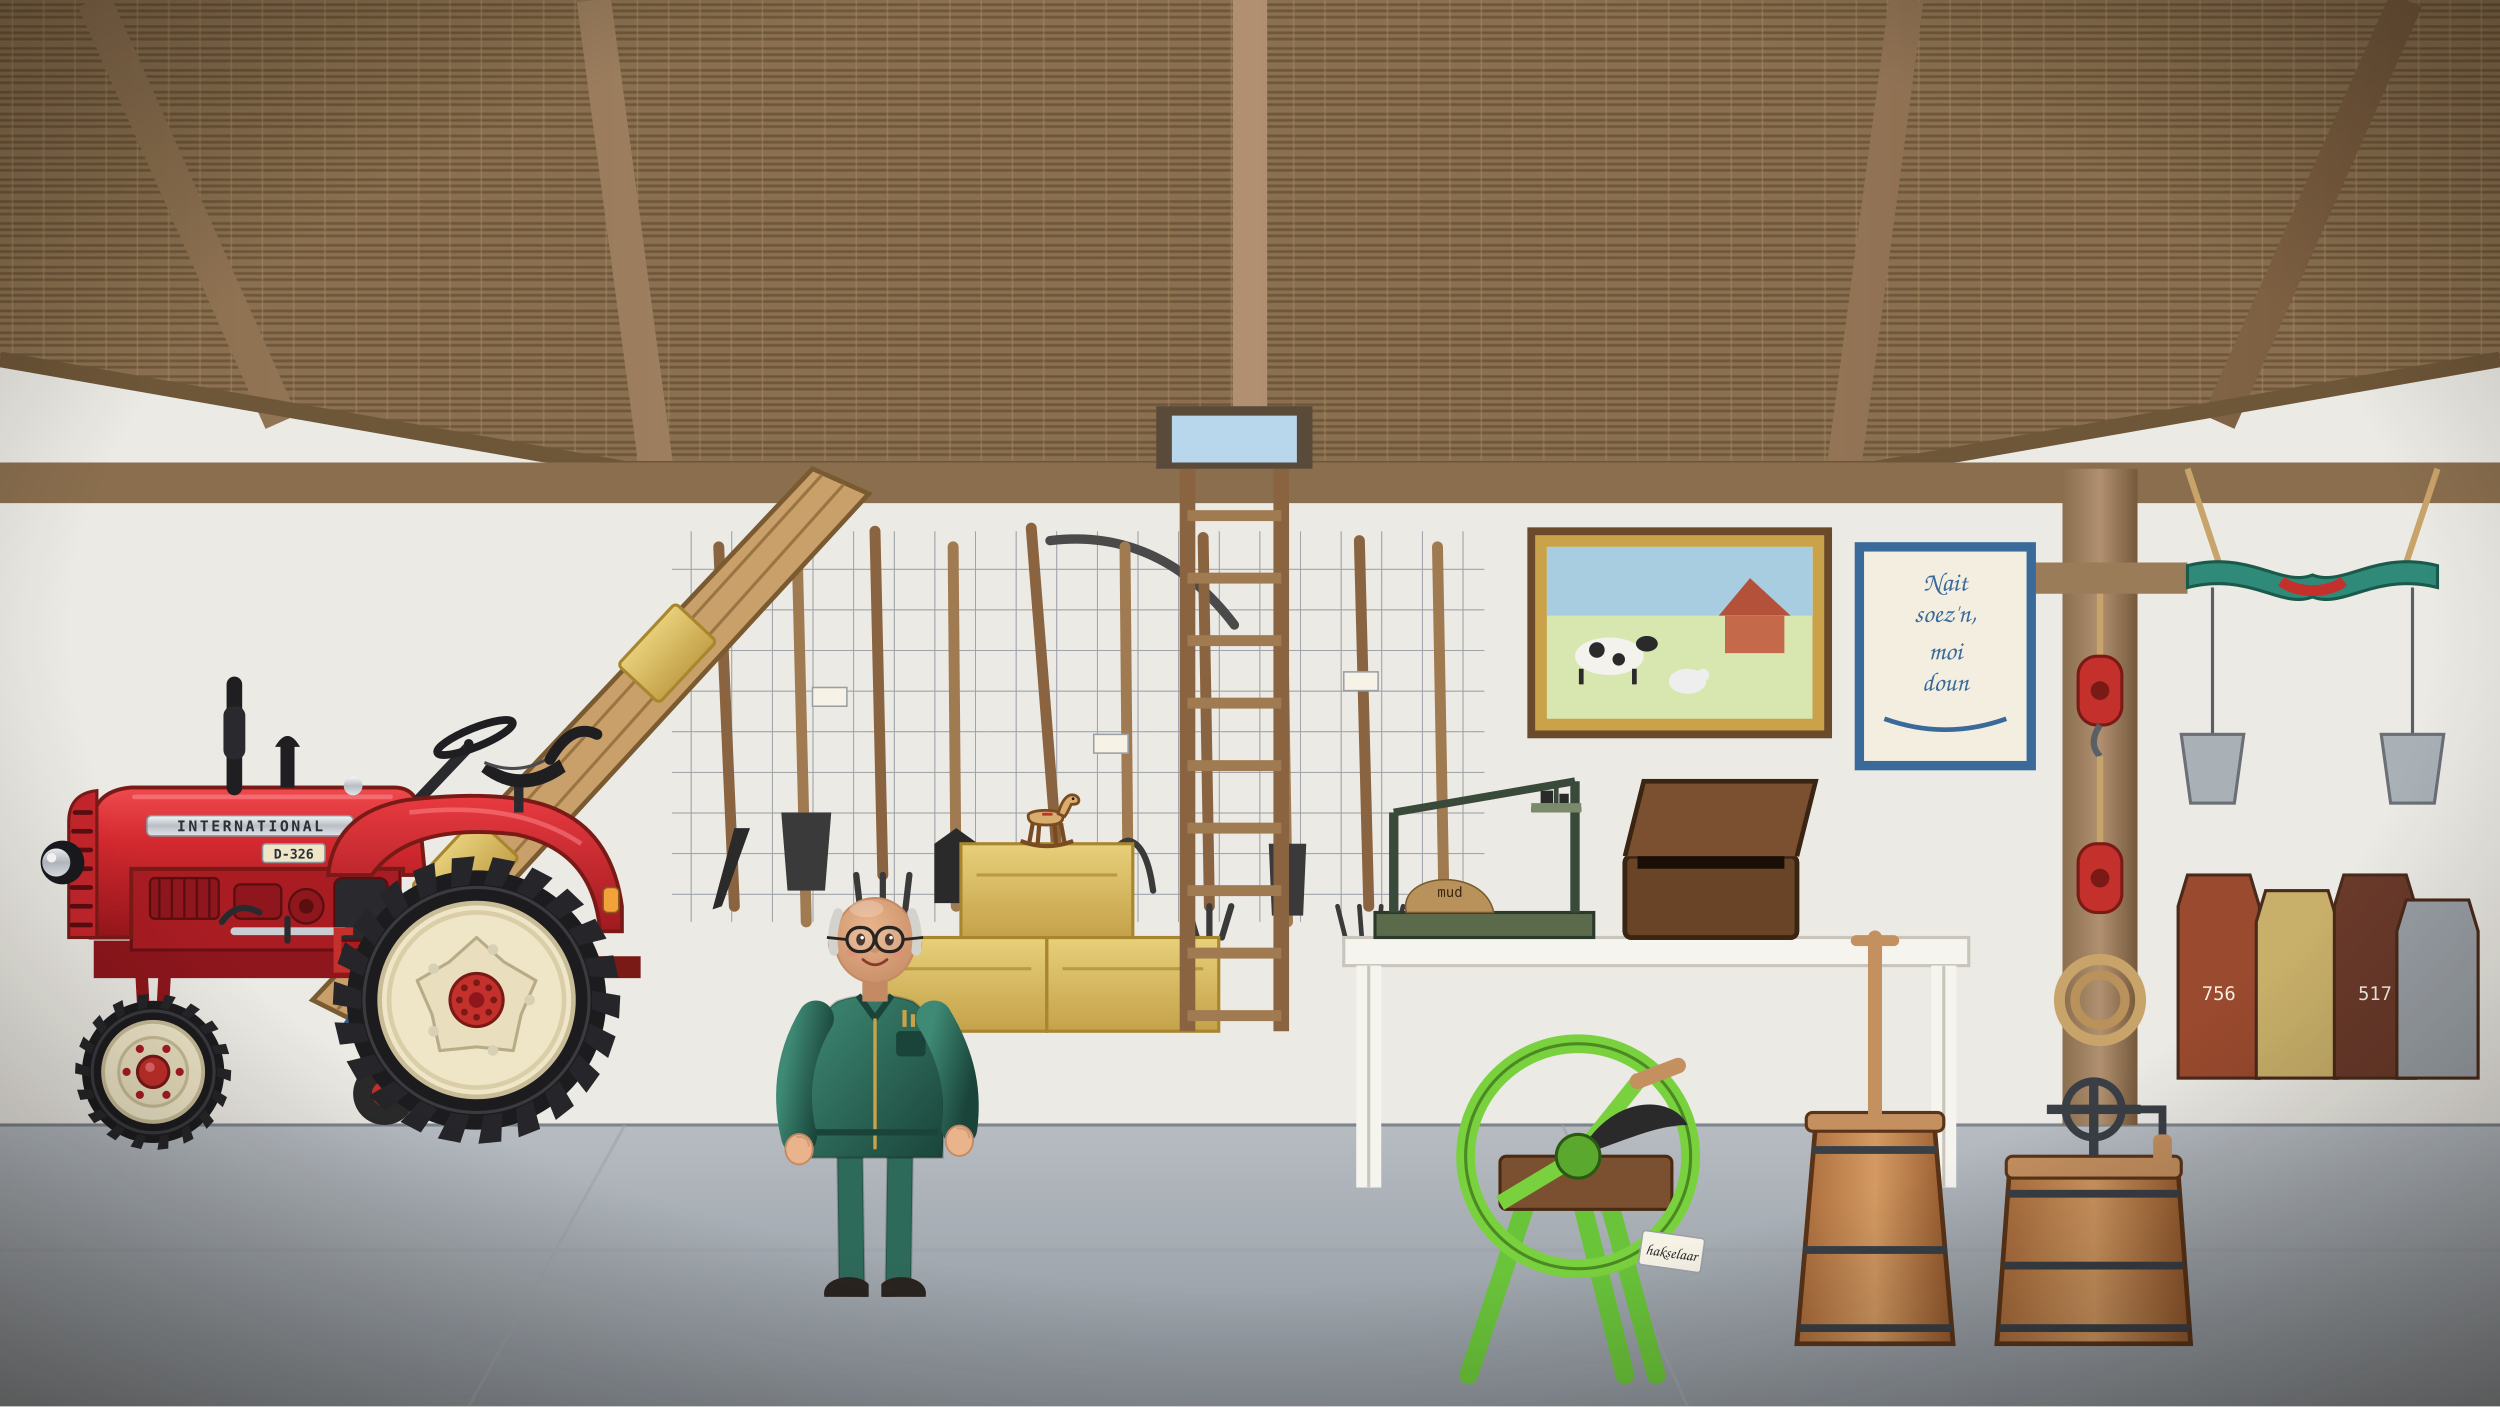
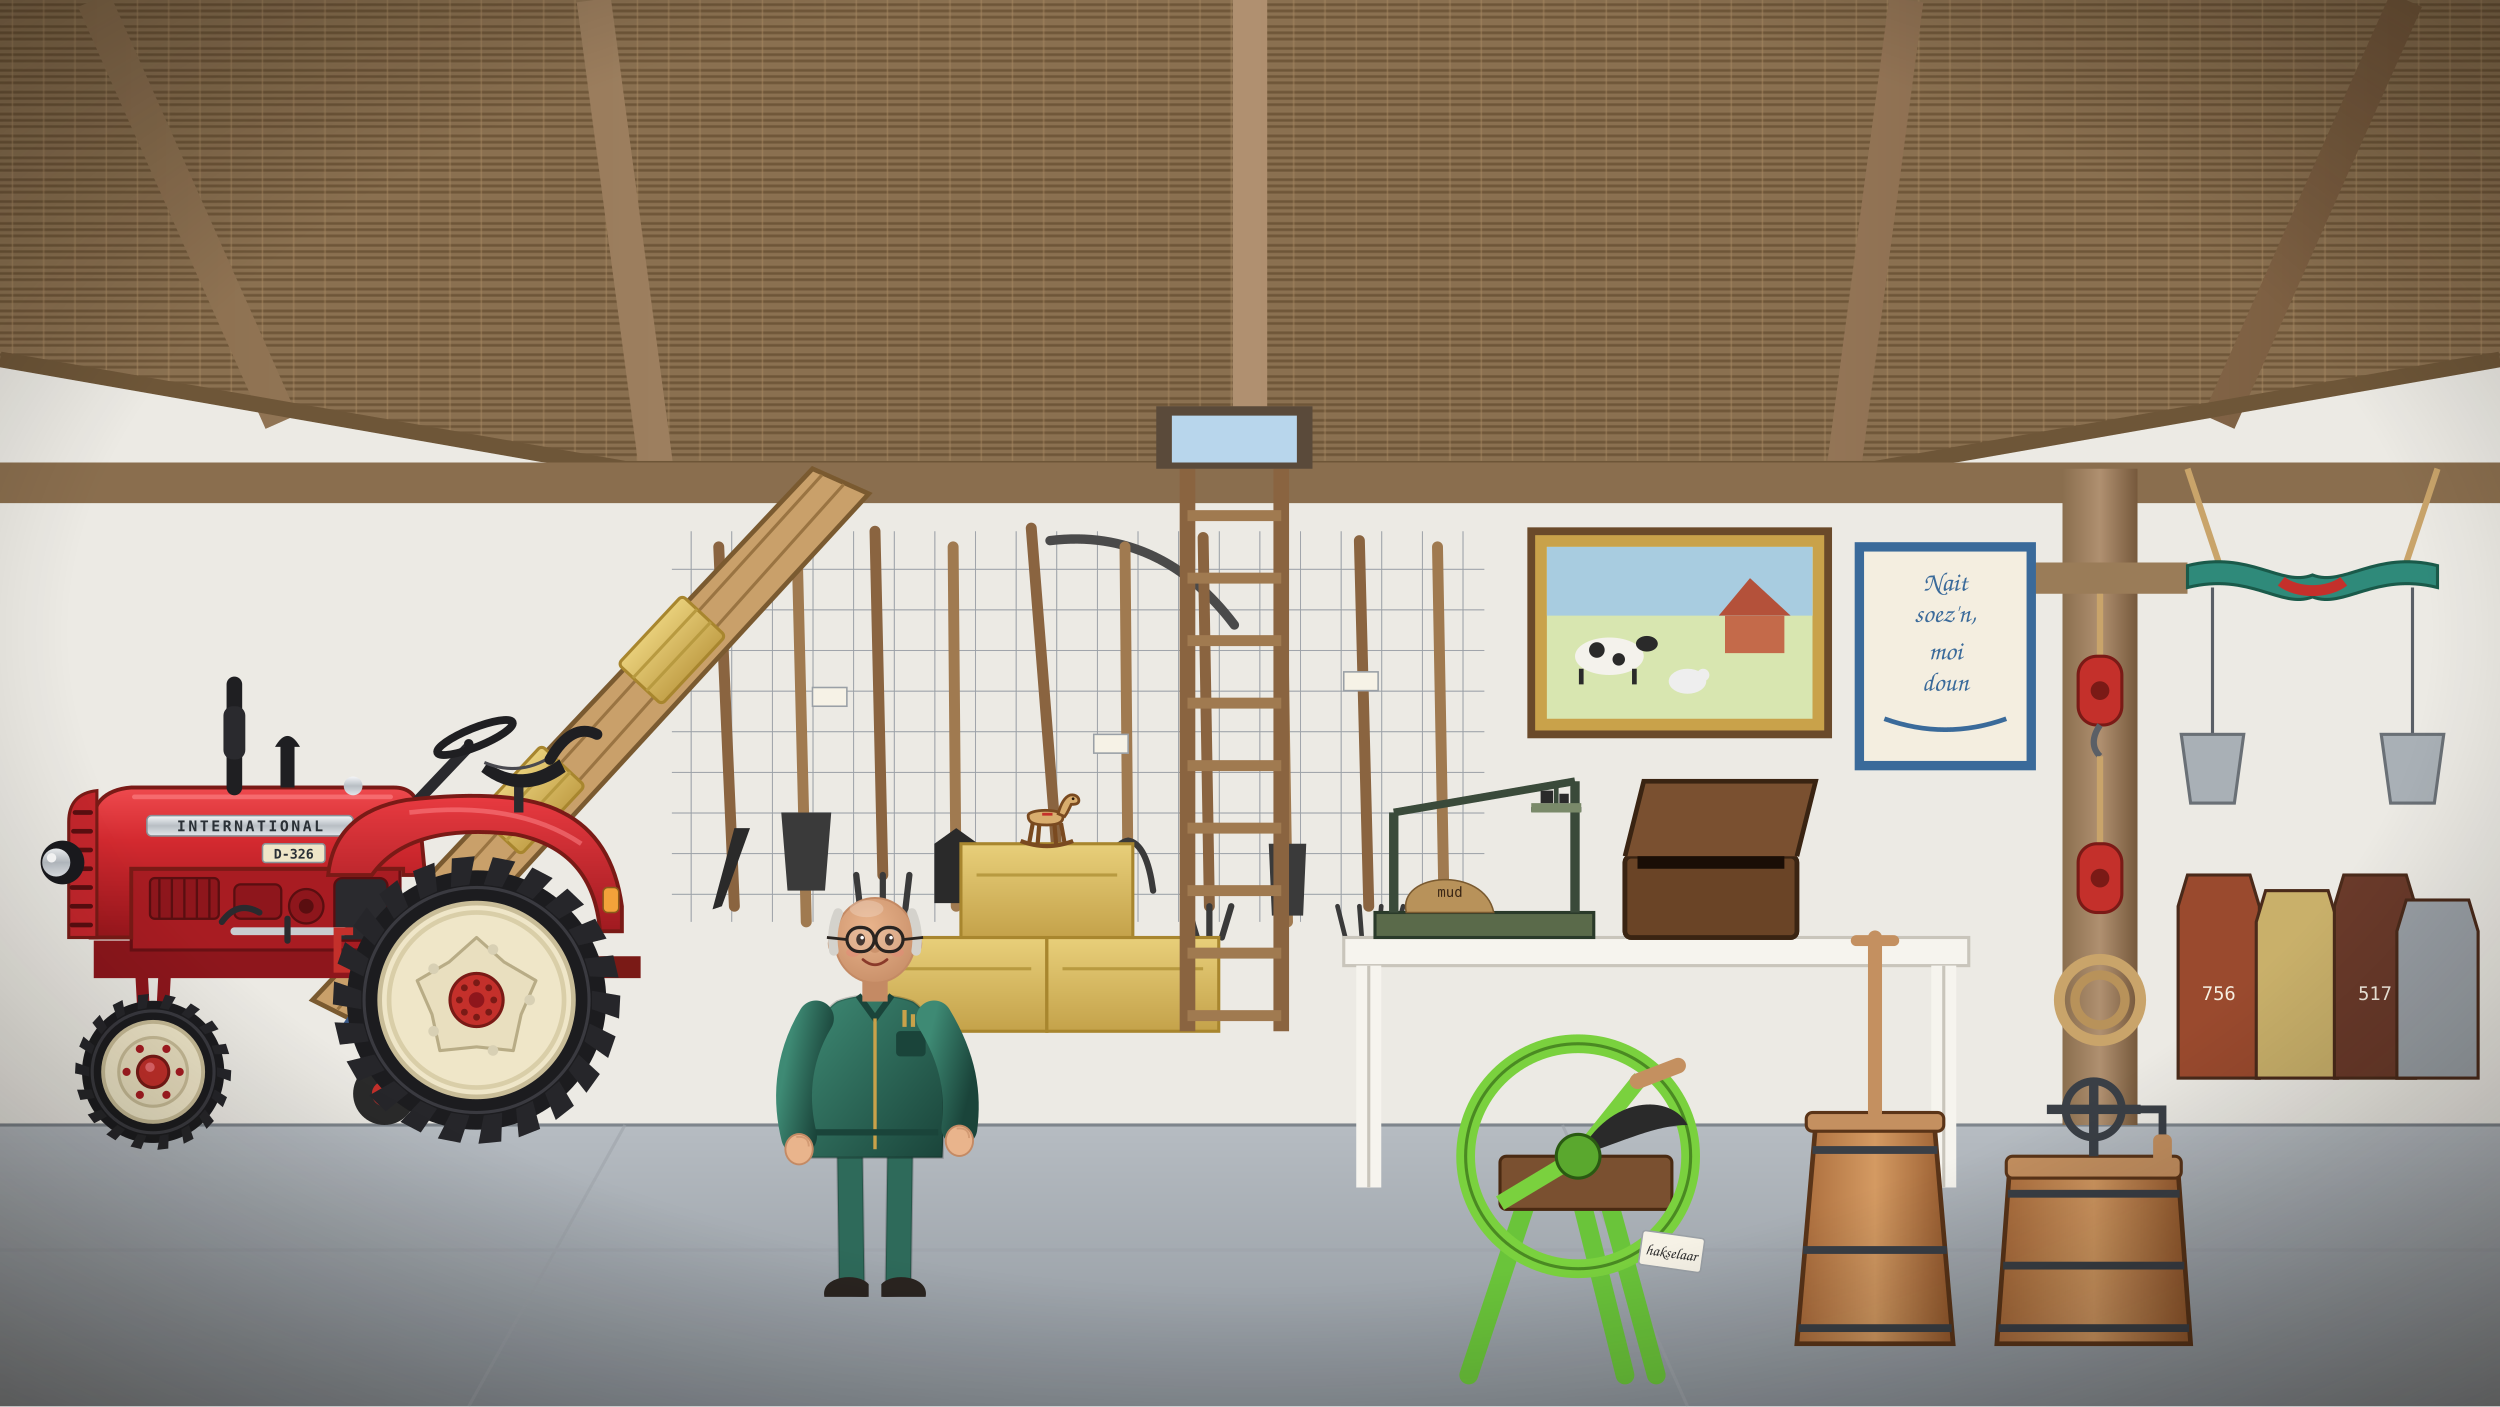
<svg xmlns="http://www.w3.org/2000/svg" class="scene" id="sc-museum" viewBox="0 0 1600 900" preserveAspectRatio="xMidYMid slice" aria-label="Het boerenleven-museum van Roelof in de andere schuur">
  <defs>
    <pattern id="muReed" width="40" height="14" patternUnits="userSpaceOnUse">
      <rect width="40" height="14" fill="#8a7050" />
      <path d="M0 3 H40 M0 7 H40 M0 11 H40" stroke="#6e5638" stroke-width="1.6" />
      <path d="M8 0 v14 M28 0 v14" stroke="#a88a62" stroke-width="1" opacity=".5" />
    </pattern>
    <pattern id="muGrid" width="26" height="26" patternUnits="userSpaceOnUse">
      <path d="M0 0 H26 M0 0 V26" stroke="#9aa0a6" stroke-width="1.2" fill="none" />
    </pattern>
    <linearGradient id="muFloor" x1="0" y1="0" x2="0" y2="1">
      <stop offset="0" stop-color="#b6bcc2" />
      <stop offset="1" stop-color="#8e959c" />
    </linearGradient>
    <linearGradient id="muBeam" x1="0" y1="0" x2="1" y2="0">
      <stop offset="0" stop-color="#8a6e4e" />
      <stop offset=".5" stop-color="#b09070" />
      <stop offset="1" stop-color="#76593c" />
    </linearGradient>
    <linearGradient id="muRed" x1="0" y1="0" x2="0" y2="1">
      <stop offset="0" stop-color="#e2343a" />
      <stop offset="1" stop-color="#a81c22" />
    </linearGradient>
    <linearGradient id="muBarrel" x1="0" y1="0" x2="1" y2="0">
      <stop offset="0" stop-color="#a86a3a" />
      <stop offset=".5" stop-color="#d49a62" />
      <stop offset="1" stop-color="#94582c" />
    </linearGradient>
    <linearGradient id="muStraw" x1="0" y1="0" x2="0" y2="1">
      <stop offset="0" stop-color="#e8cf7a" />
      <stop offset="1" stop-color="#c4a24a" />
    </linearGradient>
    <radialGradient id="muVign" cx=".5" cy=".45" r=".78">
      <stop offset=".6" stop-color="#000" stop-opacity="0" />
      <stop offset="1" stop-color="#1a1208" stop-opacity=".5" />
    </radialGradient>
  </defs>
  <rect width="1600" height="900" fill="#eceae4" />
  <path d="M0 0 H1600 V230 L1200 300 H400 L0 230Z" fill="url(#muReed)" />
  <g stroke="url(#muBeam)" stroke-width="22">
    <path d="M60 0 L180 270 M380 0 L420 300 M800 0 L800 300 M1220 0 L1180 300 M1540 0 L1420 270" />
  </g>
  <path d="M0 230 L400 300 H1200 L1600 230" stroke="#6e5638" stroke-width="10" fill="none" />
  <rect x="0" y="296" width="1600" height="26" fill="#8a6e4e" />
  <path d="M0 720 H1600 V900 H0Z" fill="url(#muFloor)" />
  <path d="M0 720 H1600" stroke="#7e858c" stroke-width="2" />
  <g stroke="#9ea4aa" stroke-width="2" opacity=".6">
    <path d="M400 720 L300 900 M1000 720 L1080 900 M0 800 H1600" />
  </g>
  <g id="mu-paal">
    <rect x="1320" y="300" width="48" height="420" fill="url(#muBeam)" />
    <rect x="1290" y="360" width="110" height="20" fill="#9a7c58" />
    <g id="mu-katrollen" class="mu-sway">
      <path d="M1344 380 V420" stroke="#c9a46a" stroke-width="4" />
      <rect x="1330" y="420" width="28" height="44" rx="12" fill="#c4302b" stroke="#7a1a16" stroke-width="2" />
      <circle cx="1344" cy="442" r="6" fill="#7a1a16" />
      <path d="M1344 464 q-8 12 0 20" stroke="#5a5f66" stroke-width="4" fill="none" />
      <path d="M1344 484 V540" stroke="#c9a46a" stroke-width="4" />
      <rect x="1330" y="540" width="28" height="44" rx="12" fill="#c4302b" stroke="#7a1a16" stroke-width="2" />
      <circle cx="1344" cy="562" r="6" fill="#7a1a16" />
    </g>
    <circle cx="1344" cy="640" r="26" fill="none" stroke="#c9a46a" stroke-width="7" />
    <circle cx="1344" cy="640" r="16" fill="none" stroke="#b8925a" stroke-width="6" />
  </g>
  <g id="mu-wand">
    <rect x="430" y="340" width="520" height="250" fill="url(#muGrid)" />
    <g stroke-linecap="round">
      <path d="M460 350 L470 580" stroke="#8a6440" stroke-width="7" />
      <path d="M462 580 l18 -50 h-10 l-14 52z" fill="#2a2a2a" />
      <path d="M510 345 L516 590" stroke="#a07a50" stroke-width="7" />
      <path d="M500 520 h32 l-4 50 h-24z" fill="#3a3a3a" />
      <path d="M560 340 L565 560" stroke="#8a6440" stroke-width="7" />
      <path d="M548 560 l4 34 M565 560 v36 M582 560 l-4 34" stroke="#3a3a3a" stroke-width="4" />
      <path d="M610 350 L612 580" stroke="#a07a50" stroke-width="7" />
      <path d="M598 540 l14 -10 l14 10 v38 h-28z" fill="#2a2a2a" />
      <path d="M660 338 L680 590" stroke="#8a6440" stroke-width="7" />
      <path d="M672 346 C720 340 760 360 790 400" stroke="#4a4a4a" stroke-width="6" fill="none" />
      <path d="M720 350 L722 570" stroke="#a07a50" stroke-width="7" />
      <path d="M706 570 q4 -30 16 -32 q12 2 16 32" stroke="#3a3a3a" stroke-width="4" fill="none" />
      <path d="M770 344 L774 580" stroke="#8a6440" stroke-width="7" />
      <path d="M760 580 l6 20 M774 580 v22 M788 580 l-6 20" stroke="#3a3a3a" stroke-width="4" />
      <path d="M820 340 L824 590" stroke="#a07a50" stroke-width="7" />
      <path d="M812 540 h24 l-2 46 h-20z" fill="#3a3a3a" />
      <path d="M870 346 L876 580" stroke="#8a6440" stroke-width="7" />
      <path d="M856 580 l6 24 M870 580 l2 26 M884 580 l-2 24 M898 580 l-6 22" stroke="#3a3a3a" stroke-width="3" />
      <path d="M920 350 L924 570" stroke="#a07a50" stroke-width="7" />
    </g>
    <g fill="#f6f2e6" stroke="#9aa0a6">
      <rect x="520" y="440" width="22" height="12" />
      <rect x="700" y="470" width="22" height="12" />
      <rect x="860" y="430" width="22" height="12" />
    </g>
  </g>
  <g id="mu-plaat">
    <rect x="980" y="340" width="190" height="130" fill="#c9a24a" stroke="#6a4a2a" stroke-width="5" />
    <rect x="990" y="350" width="170" height="110" fill="#d8e6b0" />
    <rect x="990" y="350" width="170" height="44" fill="#a8cce0" />
    <path d="M1100 394 l20 -24 l26 24z" fill="#b4513a" />
    <rect x="1104" y="394" width="38" height="24" fill="#c46a4a" />
    <g>
      <ellipse cx="1030" cy="420" rx="22" ry="12" fill="#f4f2ec" />
      <circle cx="1022" cy="416" r="5" fill="#2a2a2a" />
      <circle cx="1036" cy="422" r="4" fill="#2a2a2a" />
      <path d="M1012 428 v10 M1046 428 v10" stroke="#2a2a2a" stroke-width="3" />
      <ellipse cx="1054" cy="412" rx="7" ry="5" fill="#2a2a2a" />
    </g>
    <g>
      <ellipse cx="1080" cy="436" rx="12" ry="8" fill="#eee" />
      <circle cx="1090" cy="432" r="4" fill="#eee" />
    </g>
  </g>
  <g id="mu-spreuk">
    <rect x="1190" y="350" width="110" height="140" fill="#f4eee0" stroke="#3a6a9a" stroke-width="6" />
    <g fill="#3a6a9a" font-family="Caveat, cursive" font-size="17" text-anchor="middle">
      <text x="1245" y="378">Nait</text>
      <text x="1245" y="398">soez'n,</text>
      <text x="1245" y="422">moi</text>
      <text x="1245" y="442">doun</text>
    </g>
    <path d="M1206 460 q39 14 78 0" stroke="#3a6a9a" stroke-width="3" fill="none" />
  </g>
  <g id="mu-lift">
    <path d="M200 640 L520 300 L556 316 L240 660Z" fill="#c9a06a" stroke="#7a5a30" stroke-width="3" />
    <g stroke="#9a7442" stroke-width="2">
      <path d="M236 650 L540 310 M216 646 L526 304" />
    </g>
    <path d="M220 660 L260 600 L280 700 M300 560 L340 690" stroke="#3a5a8a" stroke-width="6" />
    <circle cx="246" cy="700" r="20" fill="#2a2a2a" />
    <circle cx="246" cy="700" r="8" fill="#c4302b" />
    <g id="mu-bale" class="mu-bale">
-       <rect x="-30" y="-22" width="60" height="38" rx="3" fill="url(#muStraw)" stroke="#a8862e" stroke-width="2" transform="translate(300 560) rotate(-47)" />
-     </g>
-     <rect x="400" y="400" width="54" height="36" rx="3" fill="url(#muStraw)" stroke="#a8862e" stroke-width="2" transform="rotate(-47 427 418)" />
+       <g class="bale-in">
+         <rect x="-30" y="-19" width="60" height="38" rx="3" fill="url(#muStraw)" stroke="#a8862e" stroke-width="2" transform="translate(250 608) rotate(-47)" />
+         <path d="M-30 -6 h60 M-30 6 h60" stroke="#b89a40" stroke-width="2" transform="translate(250 608) rotate(-47)" />
+       </g>
+       <g class="bale-mid">
+         <rect x="-30" y="-19" width="60" height="38" rx="3" fill="url(#muStraw)" stroke="#a8862e" stroke-width="2" transform="translate(340 512) rotate(-47)" />
+         <path d="M-30 -6 h60 M-30 6 h60" stroke="#b89a40" stroke-width="2" transform="translate(340 512) rotate(-47)" />
+       </g>
+       <g class="bale-out">
+         <rect x="-30" y="-19" width="60" height="38" rx="3" fill="url(#muStraw)" stroke="#a8862e" stroke-width="2" transform="translate(430 416) rotate(-47)" />
+         <path d="M-30 -6 h60 M-30 6 h60" stroke="#b89a40" stroke-width="2" transform="translate(430 416) rotate(-47)" />
+       </g>
+     </g>
  </g>
  <g id="mu-balen">
    <rect x="560" y="600" width="110" height="60" fill="url(#muStraw)" stroke="#a8862e" stroke-width="2" />
    <rect x="670" y="600" width="110" height="60" fill="url(#muStraw)" stroke="#a8862e" stroke-width="2" />
    <rect x="615" y="540" width="110" height="60" fill="url(#muStraw)" stroke="#a8862e" stroke-width="2" />
    <g stroke="#b89a40" stroke-width="2">
      <path d="M570 620 h90 M680 620 h90 M625 560 h90" />
    </g>
  </g>
  <g id="mu-tafel">
    <rect x="860" y="600" width="400" height="18" fill="#f6f4ee" stroke="#c9c5bb" stroke-width="2" />
    <path d="M876 618 V760 M1244 618 V760" stroke="#f6f4ee" stroke-width="16" />
    <path d="M876 618 V760 M1244 618 V760" stroke="#c9c5bb" stroke-width="2" fill="none" />
  </g>
  <g id="mu-kistje">
    <rect x="1040" y="548" width="110" height="52" rx="4" fill="#6a4426" stroke="#3a2412" stroke-width="3" />
    <path d="M1040 548 Q1095 516 1150 548" fill="#7a5030" stroke="#3a2412" stroke-width="3" />
    <path d="M1040 570 h110 M1062 548 v52 M1128 548 v52" stroke="#c9a24a" stroke-width="3" />
    <rect id="mu-slot" x="1086" y="560" width="18" height="22" rx="2" fill="#c9a24a" stroke="#8a6a20" stroke-width="2" />
    <circle cx="1095" cy="569" r="3" fill="#3a2412" />
  </g>
  <g id="mu-kistopen">
    <rect x="1040" y="548" width="110" height="52" rx="4" fill="#6a4426" stroke="#3a2412" stroke-width="3" />
    <path d="M1040 548 L1052 500 H1162 L1150 548" fill="#7a5030" stroke="#3a2412" stroke-width="3" />
    <path d="M1048 552 h94" stroke="#1a0e06" stroke-width="8" />
    <g id="mu-letters" font-family="Fredoka, sans-serif" font-weight="700" font-size="16" fill="#f6e2a0" text-anchor="middle" />
  </g>
  <g id="mu-bascule">
    <rect x="880" y="584" width="140" height="16" fill="#5a6a4a" stroke="#2a3a2a" stroke-width="2" />
    <path d="M892 584 V520 M1008 584 V500" stroke="#3a4a3a" stroke-width="6" />
    <path d="M892 520 L1008 500" stroke="#3a4a3a" stroke-width="5" />
    <path d="M996 500 v16 M980 518 h32" stroke="#3a4a3a" stroke-width="3" />
    <rect x="980" y="514" width="32" height="6" fill="#7a8a6a" />
    <g fill="#2a2a2a">
      <rect x="986" y="506" width="8" height="8" />
      <rect x="998" y="508" width="6" height="6" />
    </g>
    <g fill="#b8925a" stroke="#7a5a30">
      <path d="M900 584 c-6 -26 50 -30 56 0z" />
    </g>
    <text x="928" y="574" text-anchor="middle" font-family="IBM Plex Mono, monospace" font-size="9" fill="#3a2614">mud</text>
  </g>
  <g id="mu-melk">
    <g fill="#8a5a3a" stroke="#4a2a1a" stroke-width="2">
      <path d="M1400 560 h40 l6 20 v110 h-52 v-110z" fill="#9a4a2e" />
      <path d="M1450 570 h40 l6 20 v100 h-52 v-100z" fill="#c9b06a" />
      <path d="M1500 560 h40 l6 20 v110 h-52 v-110z" fill="#6a3a2a" />
      <path d="M1540 576 h40 l6 20 v94 h-52 v-94z" fill="#9aa0a6" />
    </g>
    <g font-family="IBM Plex Mono, monospace" font-size="12" fill="#f6efe2" text-anchor="middle">
      <text x="1420" y="640">756</text>
      <text x="1520" y="640">517</text>
    </g>
  </g>
  <g id="mu-juk" class="mu-sway">
    <path d="M1400 300 L1420 360 M1560 300 L1540 360" stroke="#c9a46a" stroke-width="4" />
    <path d="M1400 362 C1440 352 1460 376 1480 368 C1500 376 1520 352 1560 362 L1560 376 C1520 366 1500 390 1480 382 C1460 390 1440 366 1400 376Z" fill="#2f8a7a" stroke="#1a5a4a" stroke-width="2" />
    <path d="M1460 372 C1470 380 1490 380 1500 372" stroke="#c4302b" stroke-width="7" fill="none" />
    <path d="M1416 376 V470 M1544 376 V470" stroke="#5a5f66" stroke-width="2" />
    <path d="M1396 470 h40 l-6 44 h-28z M1524 470 h40 l-6 44 h-28z" fill="#a9b0b6" stroke="#6a7076" stroke-width="2" />
  </g>
  <g id="mu-karn">
    <path d="M1150 860 L1162 720 H1238 L1250 860Z" fill="url(#muBarrel)" stroke="#5a3418" stroke-width="3" />
    <g stroke="#3a3f46" stroke-width="5">
      <path d="M1160 736 H1240 M1154 800 H1246 M1151 850 H1249" />
    </g>
    <rect x="1156" y="712" width="88" height="12" rx="4" fill="#c49060" stroke="#5a3418" stroke-width="2" />
    <path id="mu-stamper" class="mu-stamp" d="M1200 712 V600" stroke="#c49060" stroke-width="9" stroke-linecap="round" />
    <path d="M1188 602 h24" stroke="#c49060" stroke-width="7" stroke-linecap="round" />
    <g transform="translate(1340 860)">
      <path d="M-62 0 L-54 -110 H54 L62 0Z" fill="url(#muBarrel)" stroke="#5a3418" stroke-width="3" />
      <g stroke="#3a3f46" stroke-width="5">
        <path d="M-55 -96 H55 M-58 -50 H58 M-61 -10 H61" />
      </g>
      <rect x="-56" y="-120" width="112" height="14" rx="4" fill="#c49060" stroke="#5a3418" stroke-width="2" />
      <path d="M0 -120 V-170 M-30 -150 h60" stroke="#3a3f46" stroke-width="6" />
      <circle cx="0" cy="-150" r="18" fill="none" stroke="#3a3f46" stroke-width="5" />
      <path d="M18 -150 h26 v18" stroke="#3a3f46" stroke-width="5" fill="none" />
      <rect x="38" y="-134" width="12" height="20" rx="4" fill="#c49060" />
    </g>
  </g>
  <g id="mu-trekker">
    <defs>
      <linearGradient id="muHood" x1="0" y1="0" x2="0" y2="1">
        <stop offset="0" stop-color="#ee4a4e" />
        <stop offset=".35" stop-color="#d42a30" />
        <stop offset="1" stop-color="#9a161c" />
      </linearGradient>
      <linearGradient id="muFender" x1="0" y1="0" x2="0" y2="1">
        <stop offset="0" stop-color="#e83a40" />
        <stop offset="1" stop-color="#a01a20" />
      </linearGradient>
      <linearGradient id="muChrome" x1="0" y1="0" x2="0" y2="1">
        <stop offset="0" stop-color="#f4f6f8" />
        <stop offset=".5" stop-color="#b8bec4" />
        <stop offset="1" stop-color="#e2e6ea" />
      </linearGradient>
    </defs>
    <path d="M90 612 L94 686 M106 612 L102 686" stroke="#8e161c" stroke-width="8" stroke-linecap="round" />
    <path d="M380 612 h30 v14 h-30z" fill="#7a1a16" />
    <circle cx="98" cy="686" r="45.5" fill="#1c1c1f" />
    <polygon points="138.9,683.1 148.0,685.0 147.6,692.0 138.9,688.9" fill="#26262a" />
    <polygon points="137.4,697.3 145.3,702.2 142.6,708.6 135.5,702.7" fill="#26262a" />
    <polygon points="131.2,710.1 136.9,717.4 132.2,722.5 127.5,714.5" fill="#26262a" />
    <polygon points="120.9,720.0 123.9,728.8 117.6,732.0 116.0,722.9" fill="#26262a" />
    <polygon points="107.9,725.8 107.7,735.1 100.7,735.9 102.3,726.8" fill="#26262a" />
    <polygon points="93.7,726.8 90.3,735.4 83.5,733.8 88.1,725.8" fill="#26262a" />
    <polygon points="80.0,722.9 73.9,729.8 68.0,726.0 75.1,720.0" fill="#26262a" />
    <polygon points="68.5,714.5 60.3,718.9 56.1,713.3 64.8,710.1" fill="#26262a" />
    <polygon points="60.5,702.7 51.4,704.0 49.3,697.4 58.6,697.3" fill="#26262a" />
    <polygon points="57.1,688.9 48.0,687.0 48.4,680.0 57.1,683.1" fill="#26262a" />
    <polygon points="58.6,674.7 50.7,669.8 53.4,663.4 60.5,669.3" fill="#26262a" />
    <polygon points="64.8,661.9 59.1,654.6 63.8,649.5 68.5,657.5" fill="#26262a" />
    <polygon points="75.1,652.0 72.1,643.2 78.4,640.0 80.0,649.1" fill="#26262a" />
    <polygon points="88.1,646.2 88.3,636.9 95.3,636.1 93.7,645.2" fill="#26262a" />
    <polygon points="102.3,645.2 105.7,636.6 112.5,638.2 107.9,646.2" fill="#26262a" />
    <polygon points="116.0,649.1 122.1,642.2 128.0,646.0 120.9,652.0" fill="#26262a" />
    <polygon points="127.5,657.5 135.7,653.1 139.9,658.7 131.2,661.9" fill="#26262a" />
    <polygon points="135.5,669.3 144.6,668.0 146.7,674.6 137.4,674.7" fill="#26262a" />
    <circle cx="98" cy="686" r="39" fill="none" stroke="#3a3a40" stroke-width="2" />
    <circle cx="98" cy="686" r="32" fill="#efe6c8" stroke="#c9bd98" stroke-width="2.5" />
    <circle cx="98" cy="686" r="22" fill="#e9dfbf" stroke="#c9bd98" stroke-width="2" />
    <circle cx="115.0" cy="686.0" r="2.6" fill="#a81c22" />
    <circle cx="106.5" cy="700.7" r="2.6" fill="#a81c22" />
    <circle cx="89.5" cy="700.7" r="2.6" fill="#a81c22" />
    <circle cx="81.0" cy="686.0" r="2.6" fill="#a81c22" />
    <circle cx="89.5" cy="671.3" r="2.6" fill="#a81c22" />
    <circle cx="106.5" cy="671.3" r="2.6" fill="#a81c22" />
    <circle cx="98" cy="686" r="10" fill="#c4302b" stroke="#7a1a16" stroke-width="2" />
    <circle cx="96" cy="683" r="3" fill="#e8686c" />
    <g id="mu-trekbody" class="mu-trek">
      <path d="M60 602 H300 V626 H60Z" fill="#8e161c" />
      <path d="M84 556 H256 V608 H84Z" fill="#a81c22" stroke="#6a1014" stroke-width="2" />
      <g fill="#8e161c" stroke="#5a0e10" stroke-width="1.5">
        <rect x="96" y="562" width="44" height="26" rx="3" />
        <path d="M102 562 v26 M110 562 v26 M118 562 v26 M126 562 v26 M134 562 v26" />
        <rect x="150" y="566" width="30" height="22" rx="4" />
        <circle cx="196" cy="580" r="11" />
        <circle cx="196" cy="580" r="4" fill="#5a0e10" />
        <rect x="214" y="562" width="34" height="40" rx="5" fill="#2a2a2e" />
      </g>
      <path d="M150 596 h70" stroke="#c9ccd0" stroke-width="5" stroke-linecap="round" />
      <path d="M142 590 q10 -14 24 -6 M184 588 v14" stroke="#2a2a2e" stroke-width="4" fill="none" stroke-linecap="round" />
      <path d="M58 600 V532 Q58 506 84 504 H252 Q266 504 268 518 L272 560 H258 V556 H84 V600Z" fill="url(#muHood)" stroke="#7a1a16" stroke-width="2.5" />
      <path d="M86 510 H250" stroke="#ff8a8e" stroke-width="3" opacity=".55" stroke-linecap="round" />
      <path d="M44 526 Q44 508 62 506 V600 H44Z" fill="#c4262c" stroke="#7a1a16" stroke-width="2" />
      <g stroke="#5a0e10" stroke-width="3" stroke-linecap="round">
        <path d="M48 520 h10 M47 532 h11 M46 544 h12 M46 556 h12 M46 568 h12 M46 580 h12 M46 592 h12" />
      </g>
      <circle cx="40" cy="552" r="14" fill="#1a1a1e" />
      <circle cx="36" cy="552" r="9" fill="url(#muChrome)" />
      <circle cx="33" cy="549" r="3" fill="#fff" />
      <rect x="94" y="522" width="132" height="13" rx="3" fill="url(#muChrome)" stroke="#8a9096" stroke-width="1" />
      <text x="160" y="532" text-anchor="middle" font-family="IBM Plex Mono, monospace" font-size="9.5" font-weight="600" fill="#2a3036" letter-spacing="1.6">INTERNATIONAL</text>
      <rect x="168" y="540" width="40" height="12" rx="2" fill="#efe6c8" stroke="#8a9096" stroke-width="1" />
      <text x="188" y="549.5" text-anchor="middle" font-family="IBM Plex Mono, monospace" font-size="8.5" font-weight="600" fill="#2a3036">D-326</text>
      <path d="M238 528 l8 8 M242 524 l8 8" stroke="#2a2a2e" stroke-width="3" stroke-linecap="round" />
      <path d="M150 504 V438" stroke="#1f1f22" stroke-width="10" stroke-linecap="round" />
      <rect x="143" y="452" width="14" height="34" rx="6" fill="#2a2a2e" />
      <path d="M184 504 V476" stroke="#1f1f22" stroke-width="9" />
      <path d="M176 478 Q184 464 192 478Z" fill="#1f1f22" />
      <circle cx="226" cy="503" r="6" fill="url(#muChrome)" />
      <g id="mu-puf" class="mu-puf" fill="#9aa0a6" opacity="0">
        <circle cx="150" cy="424" r="10" />
        <circle cx="158" cy="400" r="14" />
      </g>
      <path d="M262 518 L300 478" stroke="#2a2a2e" stroke-width="7" stroke-linecap="round" />
      <ellipse cx="304" cy="472" rx="26" ry="6" fill="none" stroke="#1f1f22" stroke-width="5" transform="rotate(-22 304 472)" />
      <circle cx="300" cy="476" r="3" fill="#1f1f22" />
      <path d="M210 560 Q214 520 260 512 Q330 504 360 520 Q392 536 398 580 L398 596 L384 596 Q380 544 330 534 Q262 526 238 560Z" fill="url(#muFender)" stroke="#7a1a16" stroke-width="2.5" />
      <path d="M262 520 Q330 512 372 540" stroke="#ff8a8e" stroke-width="3" fill="none" opacity=".5" />
      <rect x="386" y="568" width="10" height="16" rx="3" fill="#f2a23a" stroke="#8a5a1a" />
      <path d="M332 520 V500" stroke="#2a2a2e" stroke-width="6" />
      <path d="M312 488 Q334 504 358 486 L362 494 Q334 514 308 494Z" fill="#1f1f22" />
      <path d="M310 488 Q334 498 356 482" stroke="#4a4a50" stroke-width="2" fill="none" />
      <path d="M352 486 Q366 462 382 470" stroke="#1f1f22" stroke-width="7" fill="none" stroke-linecap="round" />
      <path d="M226 596 h-10 v24 h22" stroke="#c4302b" stroke-width="5" fill="none" />
    </g>
    <g class="mu-wheel">
      <circle cx="305" cy="640" r="83.0" fill="#1c1c1f" />
      <polygon points="378.8,634.1 397.0,637.2 396.2,651.9 378.8,645.9" fill="#26262a" />
      <polygon points="377.4,655.1 394.0,663.3 389.2,677.1 374.1,666.5" fill="#26262a" />
      <polygon points="370.3,674.9 383.9,687.4 375.3,699.4 363.9,684.9" fill="#26262a" />
      <polygon points="357.8,691.9 367.3,707.7 355.7,716.8 348.8,699.6" fill="#26262a" />
      <polygon points="341.0,704.6 345.7,722.5 332.0,727.9 330.3,709.6" fill="#26262a" />
      <polygon points="321.4,712.2 320.8,730.6 306.2,732.0 309.6,713.9" fill="#26262a" />
      <polygon points="300.4,713.9 294.6,731.4 280.2,728.6 288.6,712.2" fill="#26262a" />
      <polygon points="279.7,709.6 269.3,724.8 256.3,718.0 269.0,704.6" fill="#26262a" />
      <polygon points="261.2,699.6 246.9,711.3 236.2,701.1 252.2,691.9" fill="#26262a" />
      <polygon points="246.1,684.9 229.1,692.0 221.8,679.3 239.7,674.9" fill="#26262a" />
      <polygon points="235.9,666.5 217.5,668.6 214.1,654.3 232.6,655.1" fill="#26262a" />
      <polygon points="231.2,645.9 213.0,642.8 213.8,628.1 231.2,634.1" fill="#26262a" />
      <polygon points="232.6,624.9 216.0,616.7 220.8,602.9 235.9,613.5" fill="#26262a" />
      <polygon points="239.7,605.1 226.1,592.6 234.7,580.6 246.1,595.1" fill="#26262a" />
      <polygon points="252.2,588.1 242.7,572.3 254.3,563.2 261.2,580.4" fill="#26262a" />
      <polygon points="269.0,575.4 264.3,557.5 278.0,552.1 279.7,570.4" fill="#26262a" />
      <polygon points="288.6,567.8 289.2,549.4 303.8,548.0 300.4,566.1" fill="#26262a" />
      <polygon points="309.6,566.1 315.4,548.6 329.8,551.4 321.4,567.8" fill="#26262a" />
      <polygon points="330.3,570.4 340.7,555.2 353.7,562.0 341.0,575.4" fill="#26262a" />
      <polygon points="348.8,580.4 363.1,568.7 373.8,578.9 357.8,588.1" fill="#26262a" />
      <polygon points="363.9,595.1 380.9,588.0 388.2,600.7 370.3,605.1" fill="#26262a" />
      <polygon points="374.1,613.5 392.5,611.4 395.9,625.7 377.4,624.9" fill="#26262a" />
      <circle cx="305" cy="640" r="72" fill="none" stroke="#3a3a40" stroke-width="2" />
      <circle cx="305" cy="640" r="62" fill="#efe6c8" stroke="#c9bd98" stroke-width="3" />
      <circle cx="305" cy="640" r="56" fill="none" stroke="#d9cea8" stroke-width="3" />
      <polygon points="305.0,600.0 322.6,615.7 343.0,627.6 333.5,649.3 328.5,672.4 305.0,670.0 281.5,672.4 276.5,649.3 267.0,627.6 287.4,615.7" fill="#e9dfbf" stroke="#b8ac86" stroke-width="2" stroke-linejoin="round" />
      <circle cx="339.0" cy="640.0" r="3.4" fill="#d8d0b4" />
      <circle cx="315.5" cy="672.3" r="3.4" fill="#d8d0b4" />
      <circle cx="277.5" cy="660.0" r="3.4" fill="#d8d0b4" />
      <circle cx="277.5" cy="620.0" r="3.4" fill="#d8d0b4" />
      <circle cx="315.5" cy="607.7" r="3.4" fill="#d8d0b4" />
      <circle cx="305" cy="640" r="17" fill="#c4302b" stroke="#7a1a16" stroke-width="2" />
      <circle cx="316.0" cy="640.0" r="2.2" fill="#7a1a16" />
      <circle cx="312.8" cy="647.8" r="2.2" fill="#7a1a16" />
      <circle cx="305.0" cy="651.0" r="2.2" fill="#7a1a16" />
      <circle cx="297.2" cy="647.8" r="2.2" fill="#7a1a16" />
      <circle cx="294.0" cy="640.0" r="2.2" fill="#7a1a16" />
      <circle cx="297.2" cy="632.2" r="2.2" fill="#7a1a16" />
      <circle cx="305.0" cy="629.0" r="2.2" fill="#7a1a16" />
      <circle cx="312.8" cy="632.2" r="2.2" fill="#7a1a16" />
      <circle cx="305" cy="640" r="5" fill="#8e161c" />
    </g>
  </g>
  <g id="mu-ladder">
    <path d="M760 300 V660 M820 300 V660" stroke="#8a6440" stroke-width="10" />
    <path d="M760 330 h60 M760 370 h60 M760 410 h60 M760 450 h60 M760 490 h60 M760 530 h60 M760 570 h60 M760 610 h60 M760 650 h60" stroke="#a07a50" stroke-width="7" />
    <rect x="740" y="260" width="100" height="40" fill="#5a4a3a" />
    <rect x="750" y="266" width="80" height="30" fill="#b8d6ec" />
  </g>
  <g id="mu-haksel">
    <path d="M940 880 L980 760 L1010 760 L1040 880 M1060 880 L1030 770" stroke="#6ac43a" stroke-width="12" stroke-linecap="round" fill="none" />
    <rect x="960" y="740" width="110" height="34" rx="4" fill="#7a5030" stroke="#4a2a12" stroke-width="2" />
    <g id="mu-vlieg" class="mu-vlieg">
      <circle cx="1010" cy="740" r="72" fill="none" stroke="#7ad13e" stroke-width="12" />
      <circle cx="1010" cy="740" r="72" fill="none" stroke="#4a8a22" stroke-width="2" />
      <path d="M1010 740 L1050 690 M1010 740 L960 770" stroke="#7ad13e" stroke-width="10" />
      <path d="M1048 692 l26 -10" stroke="#c49060" stroke-width="10" stroke-linecap="round" />
      <path d="M1010 740 c20 -40 60 -40 70 -20 c-20 0 -40 10 -70 20z" fill="#2a2a2a" />
      <circle cx="1010" cy="740" r="14" fill="#5aa82e" stroke="#2a5a12" stroke-width="2" />
    </g>
    <rect x="1050" y="790" width="40" height="22" rx="2" fill="#f6f2e6" stroke="#9aa0a6" transform="rotate(8 1070 800)" />
    <text x="1070" y="805" text-anchor="middle" font-family="Caveat, cursive" font-size="10" fill="#2a2a2a" transform="rotate(8 1070 800)">hakselaar</text>
  </g>
  <g id="mu-roelof">
    <g transform="translate(560 830)">
      <g class="idle" style="animation-delay:-0.4s">
        <g transform="translate(0 0) scale(1.35 1.35)">
          <defs>
            <linearGradient id="muRKiel" x1="0" y1="0" x2="1" y2="1">
              <stop offset="0" stop-color="#3e8a74" />
              <stop offset="1" stop-color="#1a443a" />
            </linearGradient>
          </defs>
          <path d="M-18 -76 L-17 -4 L-5 -4 L-6 -76Z M18 -76 L17 -4 L5 -4 L6 -76Z" fill="#2e6a5a" stroke="#00000030" stroke-width="1" />
          <path d="M-21 -1 C-21 -9 -6 -10 -4 -6 L-4 0 Z M21 -1 C21 -9 6 -10 4 -6 L4 0 Z" fill="#2a2420" />
          <path d="M-24 0 C-26 -10 -8 -12 -3 -6 L-3 0Z M24 0 C26 -10 8 -12 3 -6 L3 0Z" fill="#2a2420" />
          <path d="M-32 -66 C-34 -110 -30 -132 -18 -140 C-8 -144 8 -144 18 -140 C30 -132 34 -110 32 -66Z" fill="url(#muRKiel)" stroke="#00000030" stroke-width="1.2" />
          <path d="M-8 -143 L0 -132 L8 -143" stroke="#1a443a" stroke-width="3" fill="none" />
          <path d="M0 -132 V-70" stroke="#c9a24a" stroke-width="1.6" />
          <rect x="10" y="-126" width="14" height="12" rx="2" fill="#1a443a" />
          <path d="M14 -128 v-8 M18 -128 v-6" stroke="#c9a24a" stroke-width="2" />
          <path d="M-30 -78 h60" stroke="#1a443a" stroke-width="3" />
          <path d="M-28 -132 C-40 -112 -40 -92 -36 -76" stroke="url(#muRKiel)" stroke-width="17" fill="none" stroke-linecap="round" />
          <ellipse cx="-36" cy="-70" rx="6.5" ry="7.2" fill="#e9b48c" stroke="#c48a64" stroke-width="0.91" />
          <path d="M-37.3 -75.8 q5.9 -0.7 5.9 4.5" stroke="#c48a64" stroke-width="0.91" fill="none" opacity=".6" />
          <path d="M28 -132 C40 -112 42 -96 40 -80" stroke="url(#muRKiel)" stroke-width="17" fill="none" stroke-linecap="round" />
          <ellipse cx="40" cy="-74" rx="6.5" ry="7.2" fill="#e9b48c" stroke="#c48a64" stroke-width="0.91" />
          <path d="M38.7 -79.8 q5.9 -0.7 5.9 4.5" stroke="#c48a64" stroke-width="0.91" fill="none" opacity=".6" />
          <rect x="-6" y="-152" width="12" height="12" fill="#c48a64" />
          <defs>
            <radialGradient id="muRSk" cx="0.42" cy="0.35" r="0.8">
              <stop offset="0" stop-color="#e9b48c" />
              <stop offset="1" stop-color="#c48a64" />
            </radialGradient>
          </defs>
          <ellipse cx="-18.1" cy="-167.5" rx="3.8" ry="4.9" fill="#e9b48c" stroke="#c48a64" stroke-width="0.95" />
          <ellipse cx="18.1" cy="-167.5" rx="3.8" ry="4.9" fill="#e9b48c" stroke="#c48a64" stroke-width="0.95" />
          <ellipse cx="0" cy="-169" rx="19" ry="20.1" fill="url(#muRSk)" stroke="#c48a64" stroke-width="0.95" />
          <g class="eyes" style="animation-delay:-5.6s">
            <ellipse cx="-6.8" cy="-169.4" rx="2.09" ry="2.85" fill="#2a1b14" />
            <circle cx="-6.1" cy="-170.3" r="0.85" fill="#fff" />
            <path d="M-9.9 -174.5 q3.0 -1.9 6.1 0.4" stroke="#9a968e" stroke-width="1.52" fill="none" stroke-linecap="round" />
            <ellipse cx="6.8" cy="-169.4" rx="2.09" ry="2.85" fill="#2a1b14" />
            <circle cx="7.6" cy="-170.3" r="0.85" fill="#fff" />
            <path d="M3.8 -174.5 q3.0 -1.9 6.1 0.4" stroke="#9a968e" stroke-width="1.52" fill="none" stroke-linecap="round" />
          </g>
          <ellipse cx="-10.5" cy="-163.3" rx="3.2" ry="2.1" fill="#e48a76" opacity=".55" />
          <ellipse cx="10.5" cy="-163.3" rx="3.2" ry="2.1" fill="#e48a76" opacity=".55" />
          <ellipse cx="0" cy="-165.2" rx="2.7" ry="2.1" fill="#c48a64" opacity=".7" />
          <circle cx="-0.8" cy="-166.0" r="0.76" fill="#fff" opacity=".6" />
          <path d="M-5.7 -159.9 q5.7 4.9 11.4 0" stroke="#8a3a2a" stroke-width="1.33" fill="none" stroke-linecap="round" />
          <ellipse cx="-4" cy="-184" rx="8" ry="4" fill="#fff" opacity=".22" />
          <path d="M-17.5 -182 C-20 -176 -20.5 -170 -19.5 -164 M17.5 -182 C20 -176 20.5 -170 19.5 -164" stroke="#d4d2cc" stroke-width="4.5" fill="none" stroke-linecap="round" />
          <g fill="#ffffff22" stroke="#2a2420" stroke-width="1.52">
            <rect x="-13.3" y="-175.1" width="12.9" height="11.4" rx="5.7" />
            <rect x="0.4" y="-175.1" width="12.9" height="11.4" rx="5.7" />
          </g>
          <path d="M-0.4 -169.4 q0.4 -1.5 0.8 0 M-13.3 -169.4 l-9.5 -1.0 M13.3 -169.4 l9.5 -1.0" stroke="#2a2420" stroke-width="1.33" fill="none" />
        </g>
      </g>
    </g>
  </g>
  <g id="mu-paardje" transform="translate(670 540) scale(.3)" fill="#d9ad6e" stroke="#7a4a20" stroke-width="6">
    <path d="M-56 -6 Q0 16 56 -6" fill="none" stroke-width="9" />
    <path d="M-30 -44 L-38 0 M-16 -44 L-20 4 M16 -44 L20 4 M30 -44 L38 0" stroke-width="9" />
    <path d="M-40 -60 C-40 -74 30 -76 34 -60 C36 -48 28 -40 0 -40 C-30 -40 -40 -46 -40 -60Z" />
    <path d="M24 -64 C30 -86 38 -100 50 -104 C62 -106 70 -98 68 -90 C66 -84 58 -84 52 -84 C48 -76 44 -66 38 -58Z" />
    <circle cx="56" cy="-96" r="3" fill="#2a1a0c" stroke="none" />
    <path d="M-10 -66 h22 v6 h-22z" fill="#c4302b" stroke="none" />
  </g>
  <rect width="1600" height="900" fill="url(#muVign)" pointer-events="none" />
  <g class="hits">
    <rect class="hit" data-hs="trekker" data-label="Een rode International-trekker" x="30" y="430" width="370" height="310" fill="transparent" />
    <rect class="hit" data-hs="lift" data-label="De balenlift" x="200" y="300" width="360" height="300" fill="transparent" />
    <rect class="hit" data-hs="wand" data-label="De gereedschapswand" x="430" y="340" width="300" height="250" fill="transparent" />
    <rect class="hit" data-hs="muladder" data-label="De ladder naar het platte dak" x="740" y="260" width="100" height="400" fill="transparent" />
    <rect class="hit" data-hs="wand" data-label="De gereedschapswand" x="840" y="340" width="110" height="160" fill="transparent" />
    <rect class="hit" data-hs="plaat" data-label="Een oude schoolplaat" x="976" y="336" width="198" height="138" fill="transparent" />
    <rect class="hit" data-hs="spreuk" data-label="Een spreukenbord" x="1186" y="346" width="118" height="148" fill="transparent" />
    <rect class="hit" data-hs="bascule" data-label="De bascule" x="876" y="494" width="150" height="110" fill="transparent" />
    <rect class="hit" data-hs="kistje" data-label="Het kistje van Thedema" x="1036" y="500" width="130" height="104" fill="transparent" />
    <rect class="hit" data-hs="katrollen" data-label="Rode katrollen aan een paal" x="1316" y="380" width="56" height="300" fill="transparent" />
    <rect class="hit" data-hs="juk" data-label="Een juk met emmers" x="1390" y="296" width="180" height="222" fill="transparent" />
    <rect class="hit" data-hs="bussen" data-label="Melkbussen" x="1394" y="556" width="200" height="140" fill="transparent" />
    <rect class="hit" data-hs="karn" data-label="De karntonnen" x="1148" y="596" width="270" height="270" fill="transparent" />
    <rect class="hit" data-hs="balen" data-label="Strobalen" x="560" y="560" width="220" height="100" fill="transparent" />
    <rect class="hit" id="hit-mupaardje" data-hs="paardje" data-label="Een houten hobbelpaardje" x="650" y="500" width="44" height="44" fill="transparent" />
    <rect class="hit" data-hs="haksel" data-label="Een groene strohakselaar" x="930" y="660" width="170" height="220" fill="transparent" />
    <rect class="hit" data-hs="roelof" data-label="Roelof" x="510" y="600" width="110" height="240" fill="transparent" />
  </g>
</svg>
